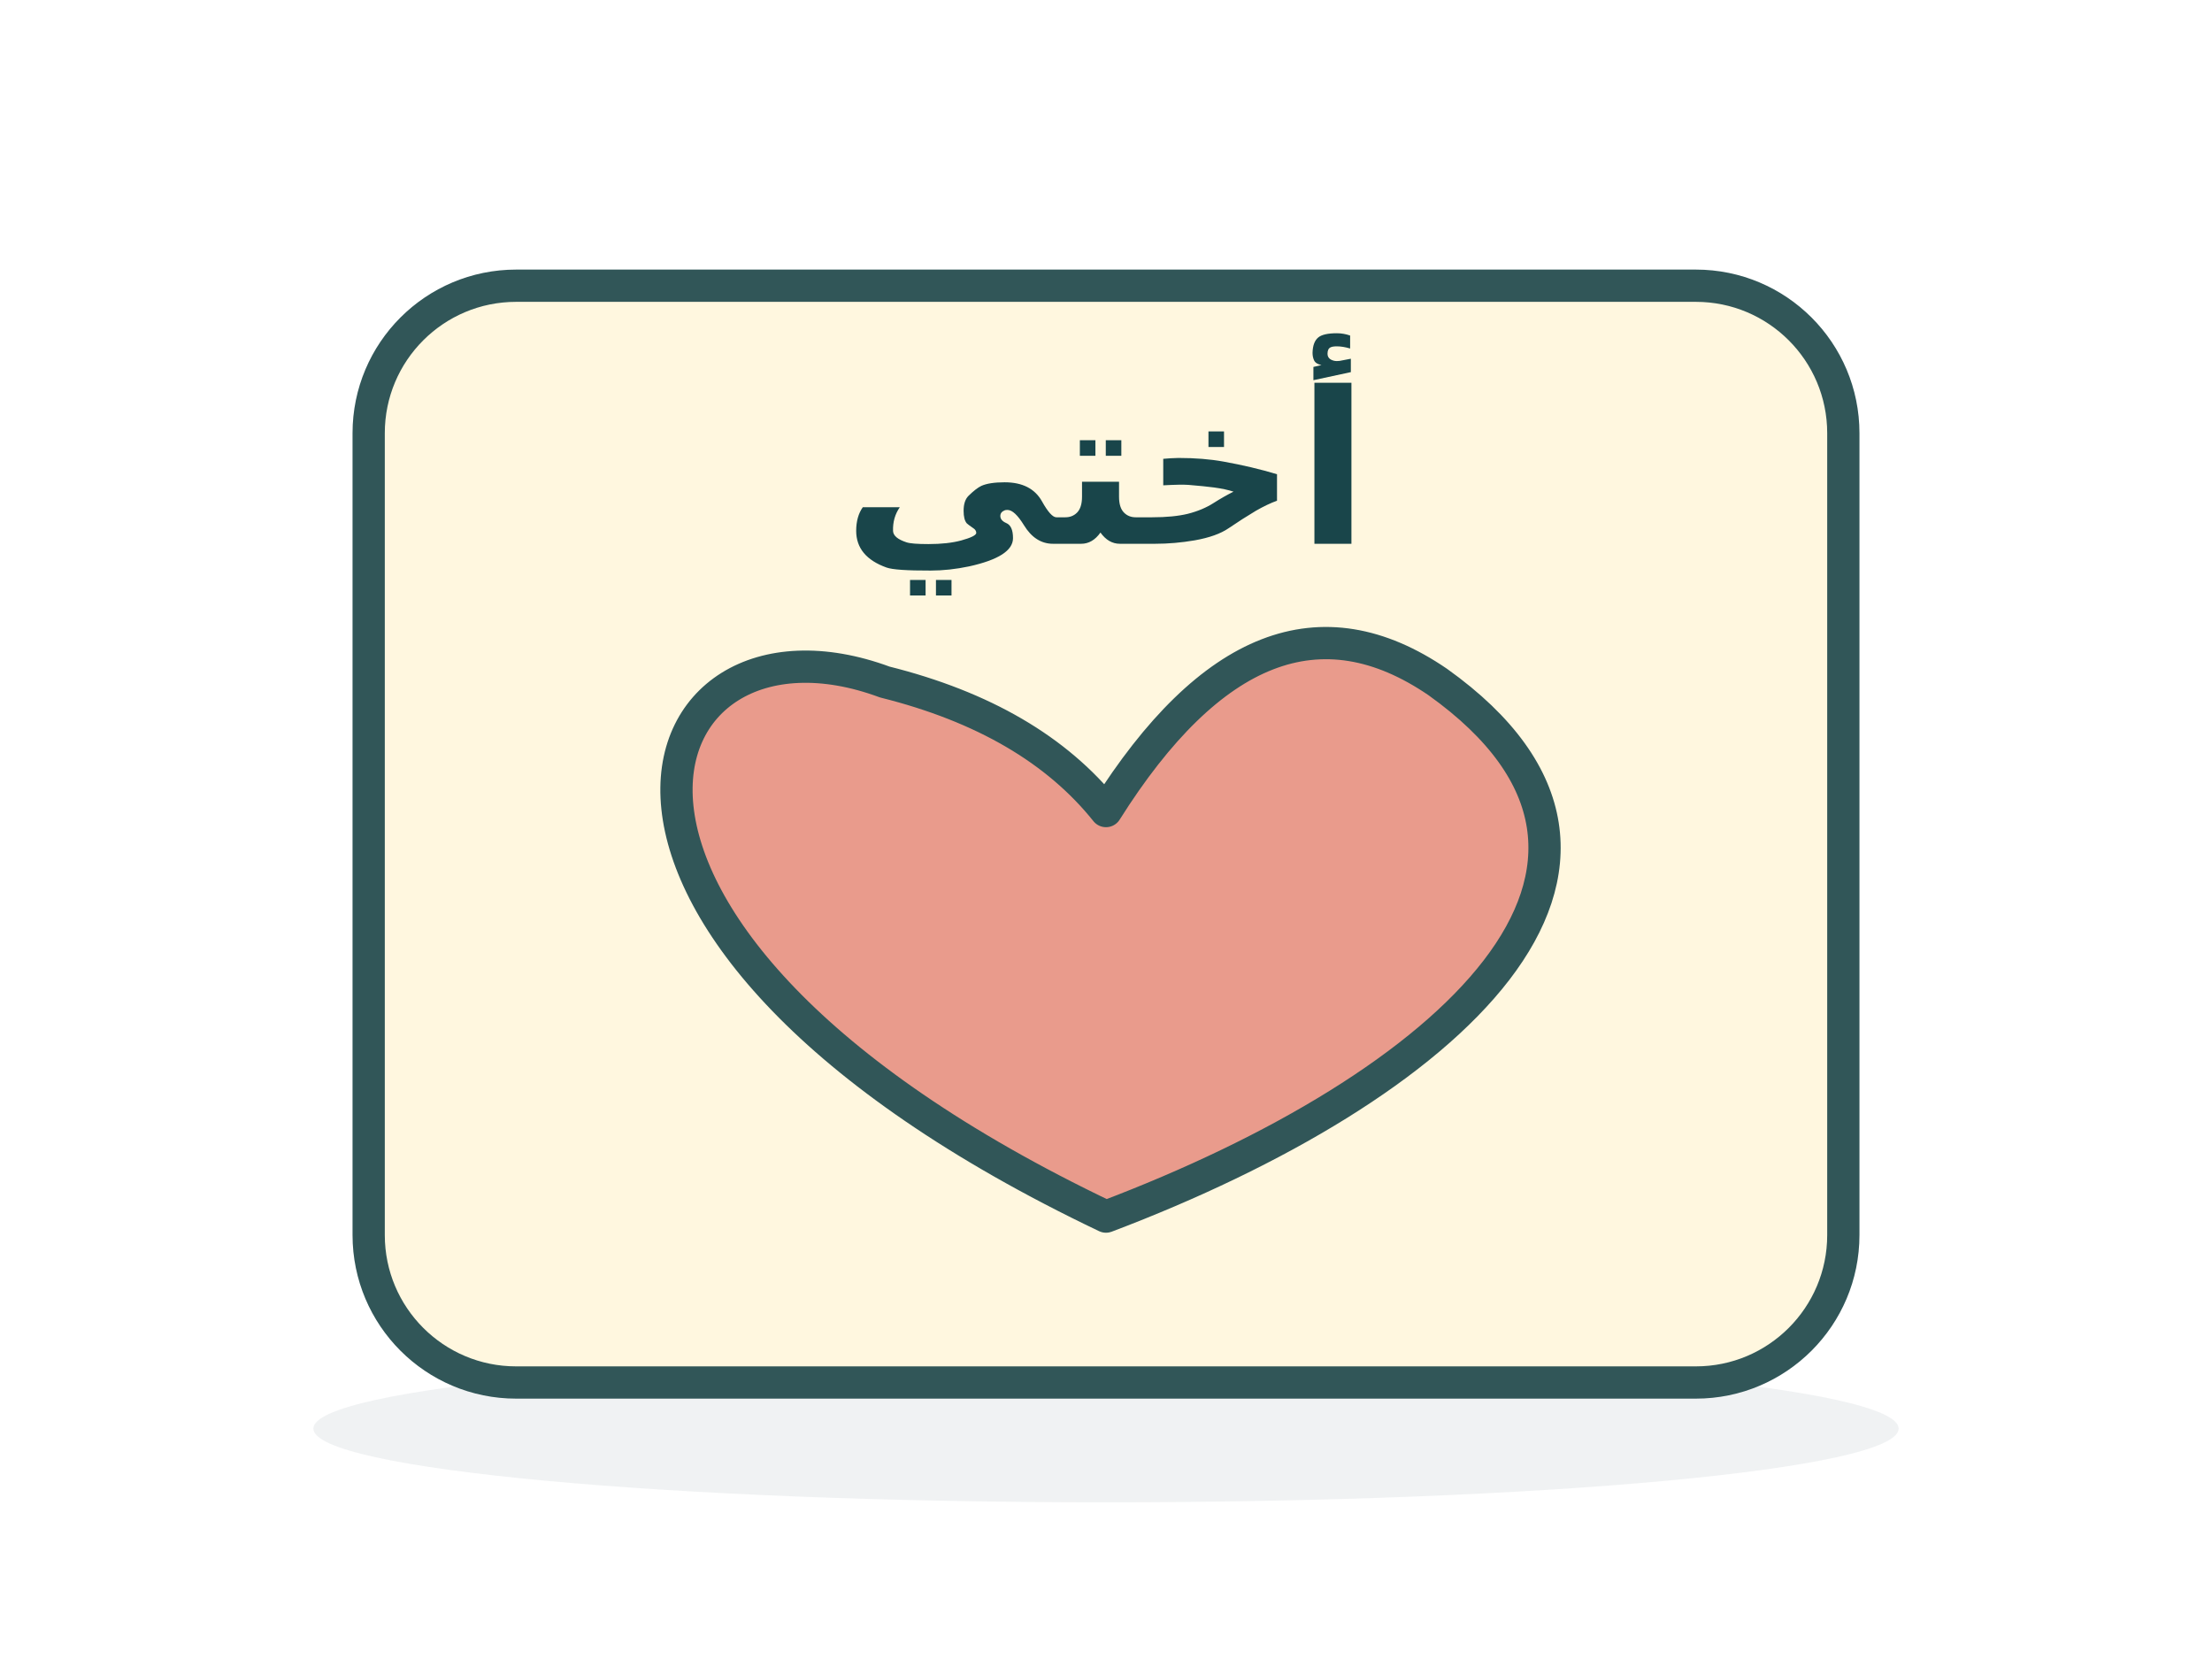
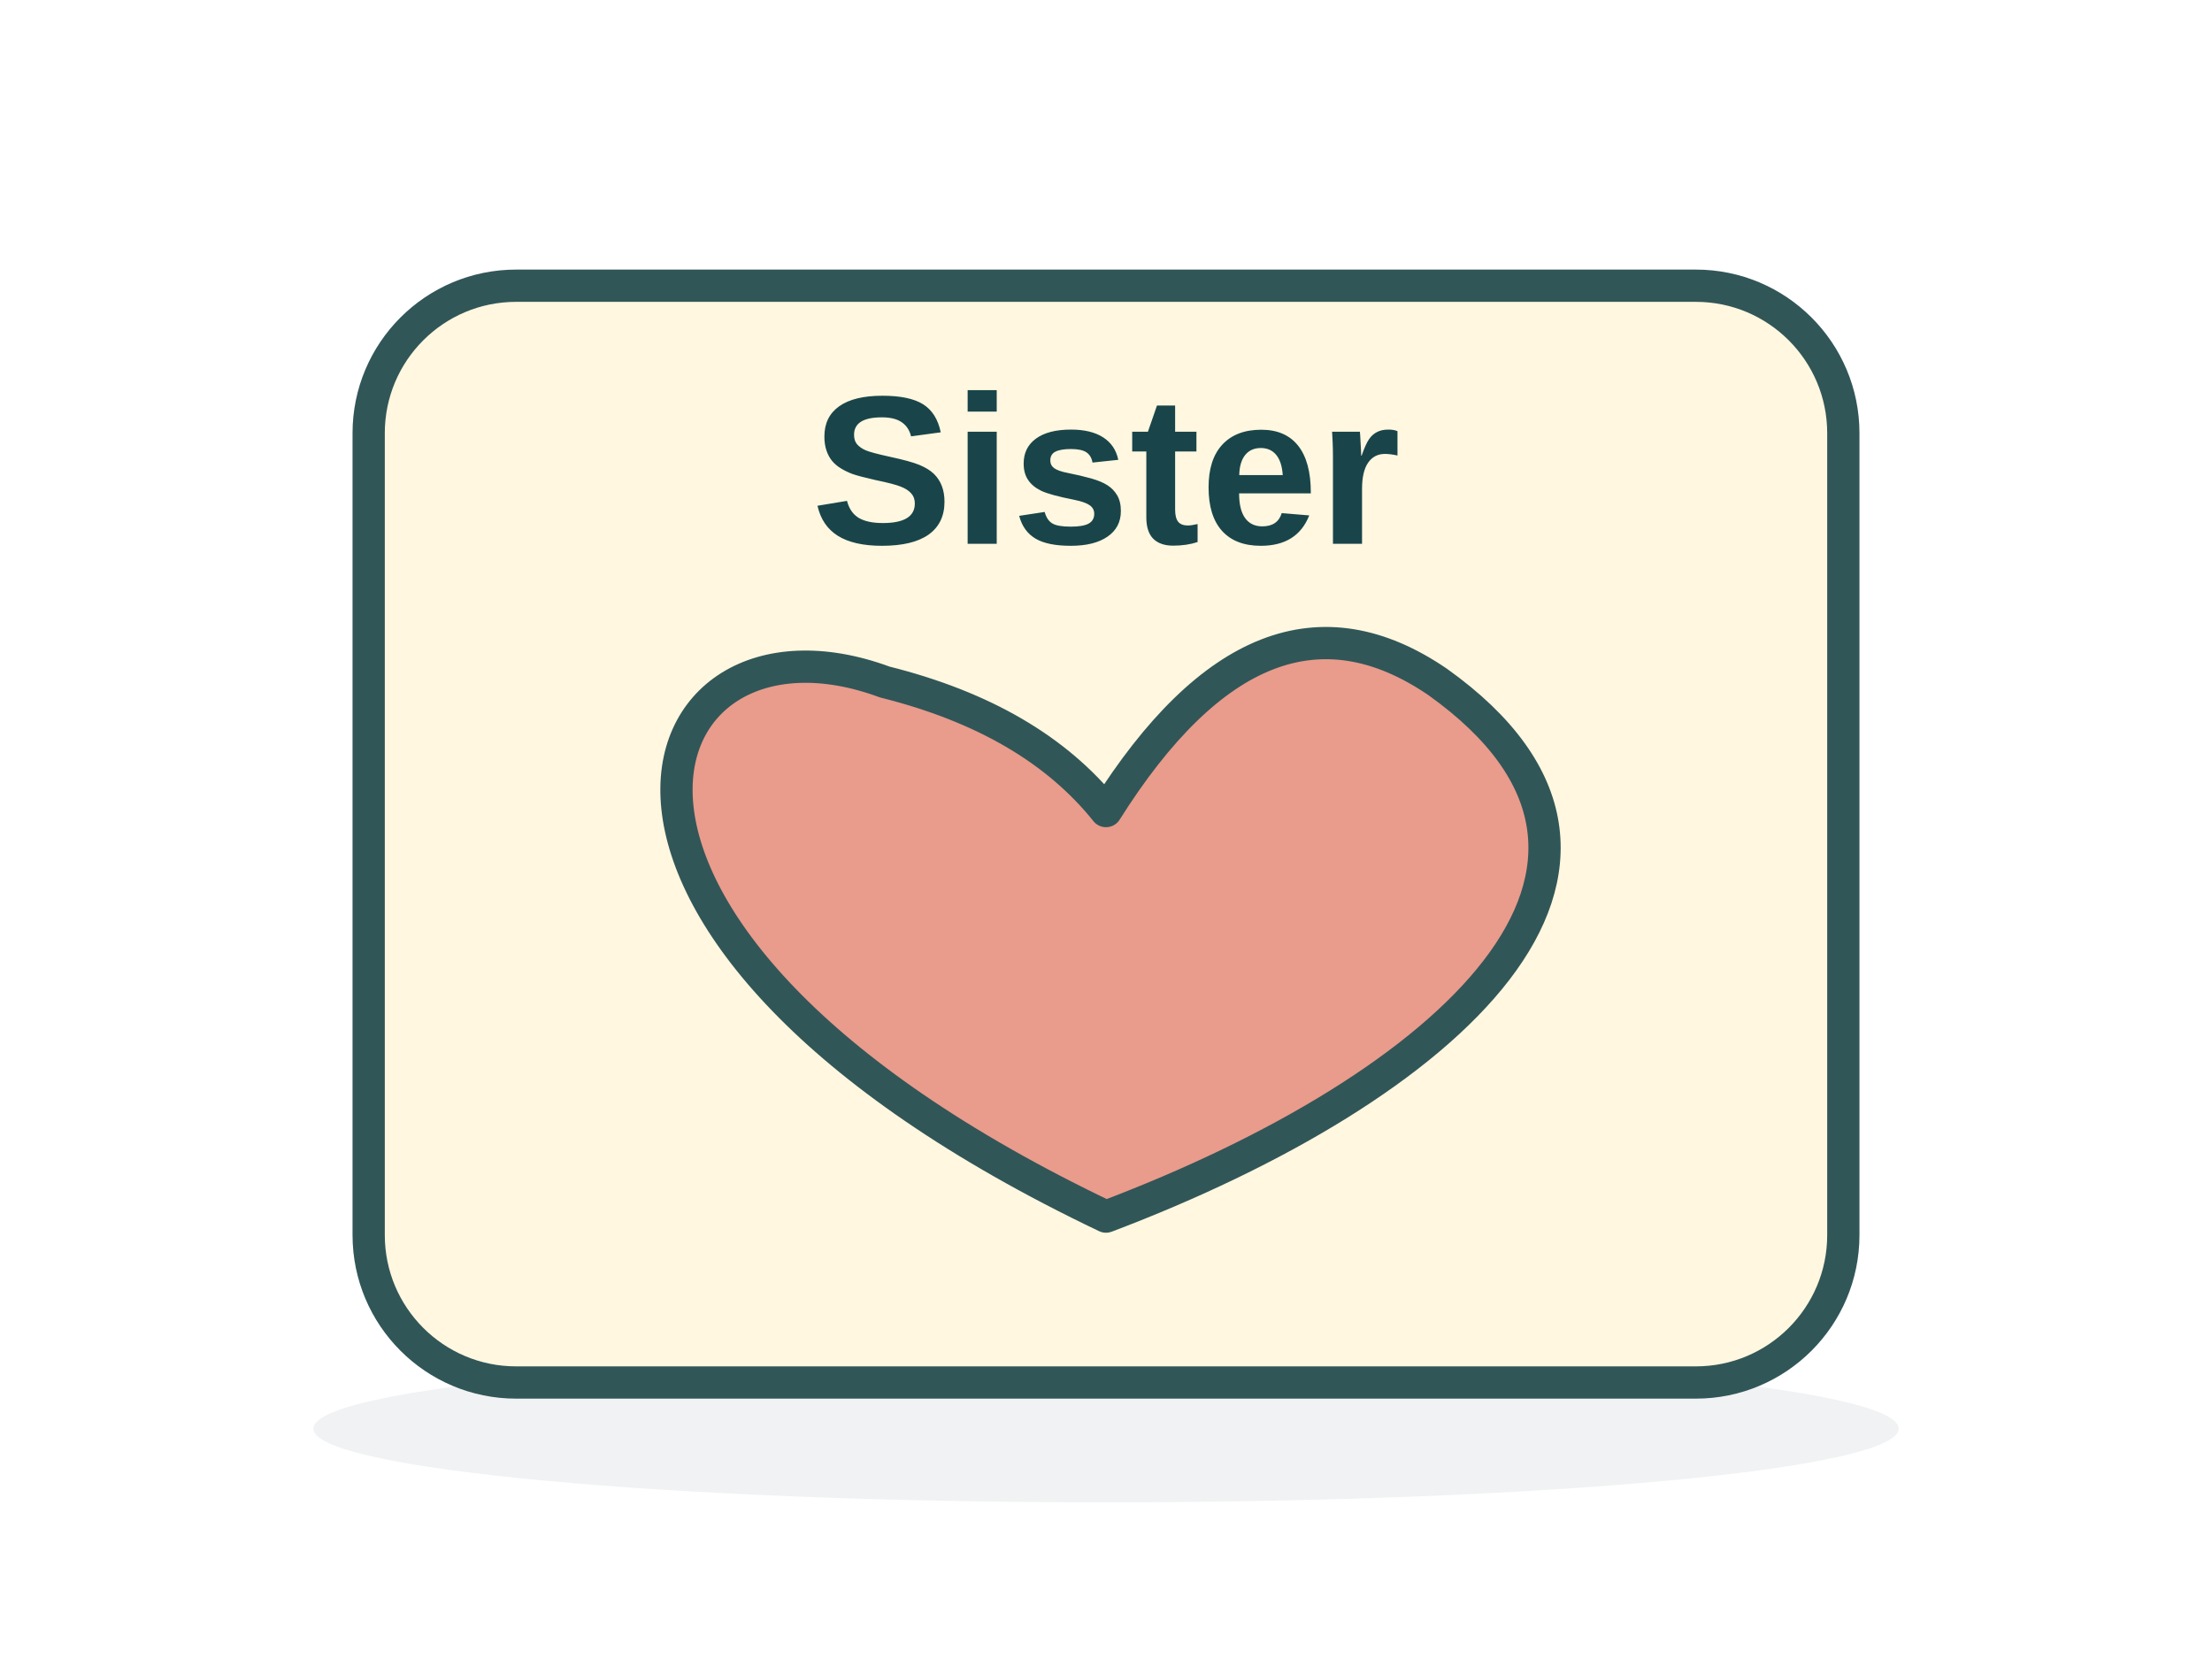
<svg xmlns="http://www.w3.org/2000/svg" viewBox="0 0 240 180">
  <ellipse cx="120" cy="155" rx="86" ry="8" fill="#163e4210" />
  <g stroke="#315658" stroke-width="3.5" stroke-linecap="round" stroke-linejoin="round">
    <rect x="40" y="31" width="160" height="119" rx="16" fill="#fff7df" />
    <path d="M120 132C55 101 69 64 96 74Q112 78 120 88Q137 61 156 74C184 94 157 118 120 132Z" fill="#e99b8c" />
-     <text x="120" y="59" text-anchor="middle" stroke="none" fill="#19454a" font-family="Arial,sans-serif" font-size="23" font-weight="bold">أختي</text>
+     <text x="120" y="59" text-anchor="middle" stroke="none" fill="#19454a" font-family="Arial,sans-serif" font-size="23" font-weight="bold">Sister</text>
  </g>
</svg>
